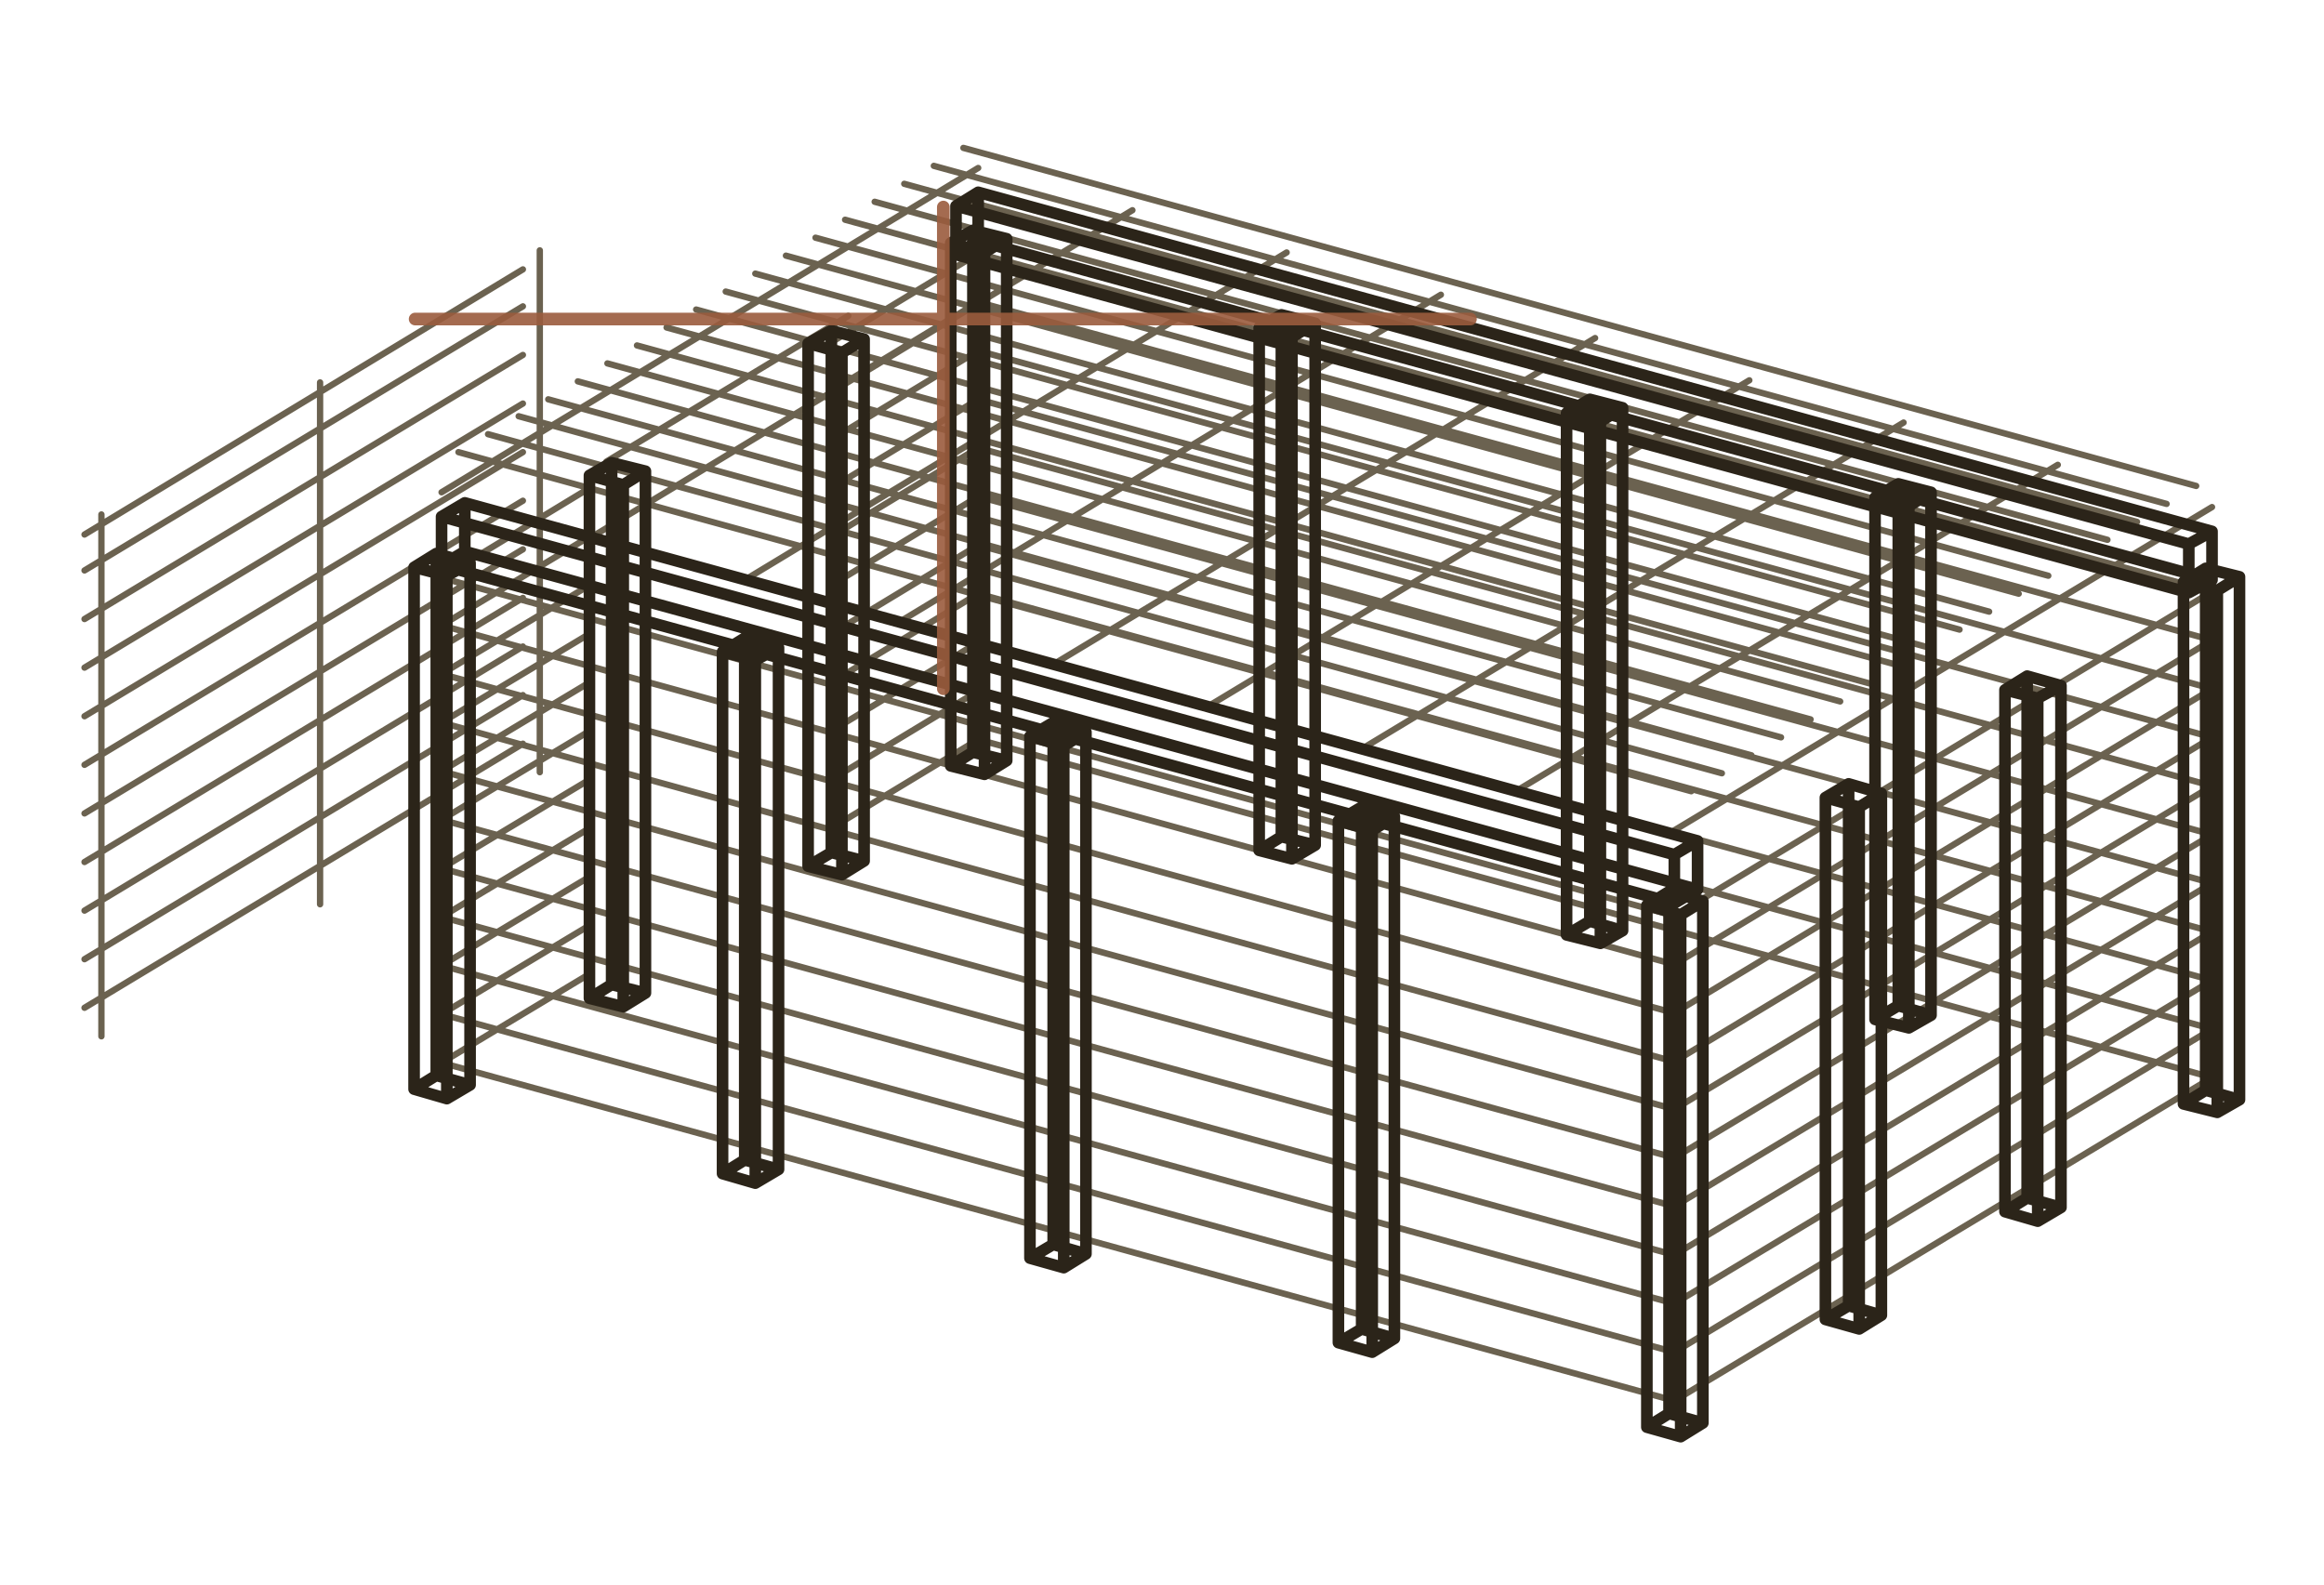
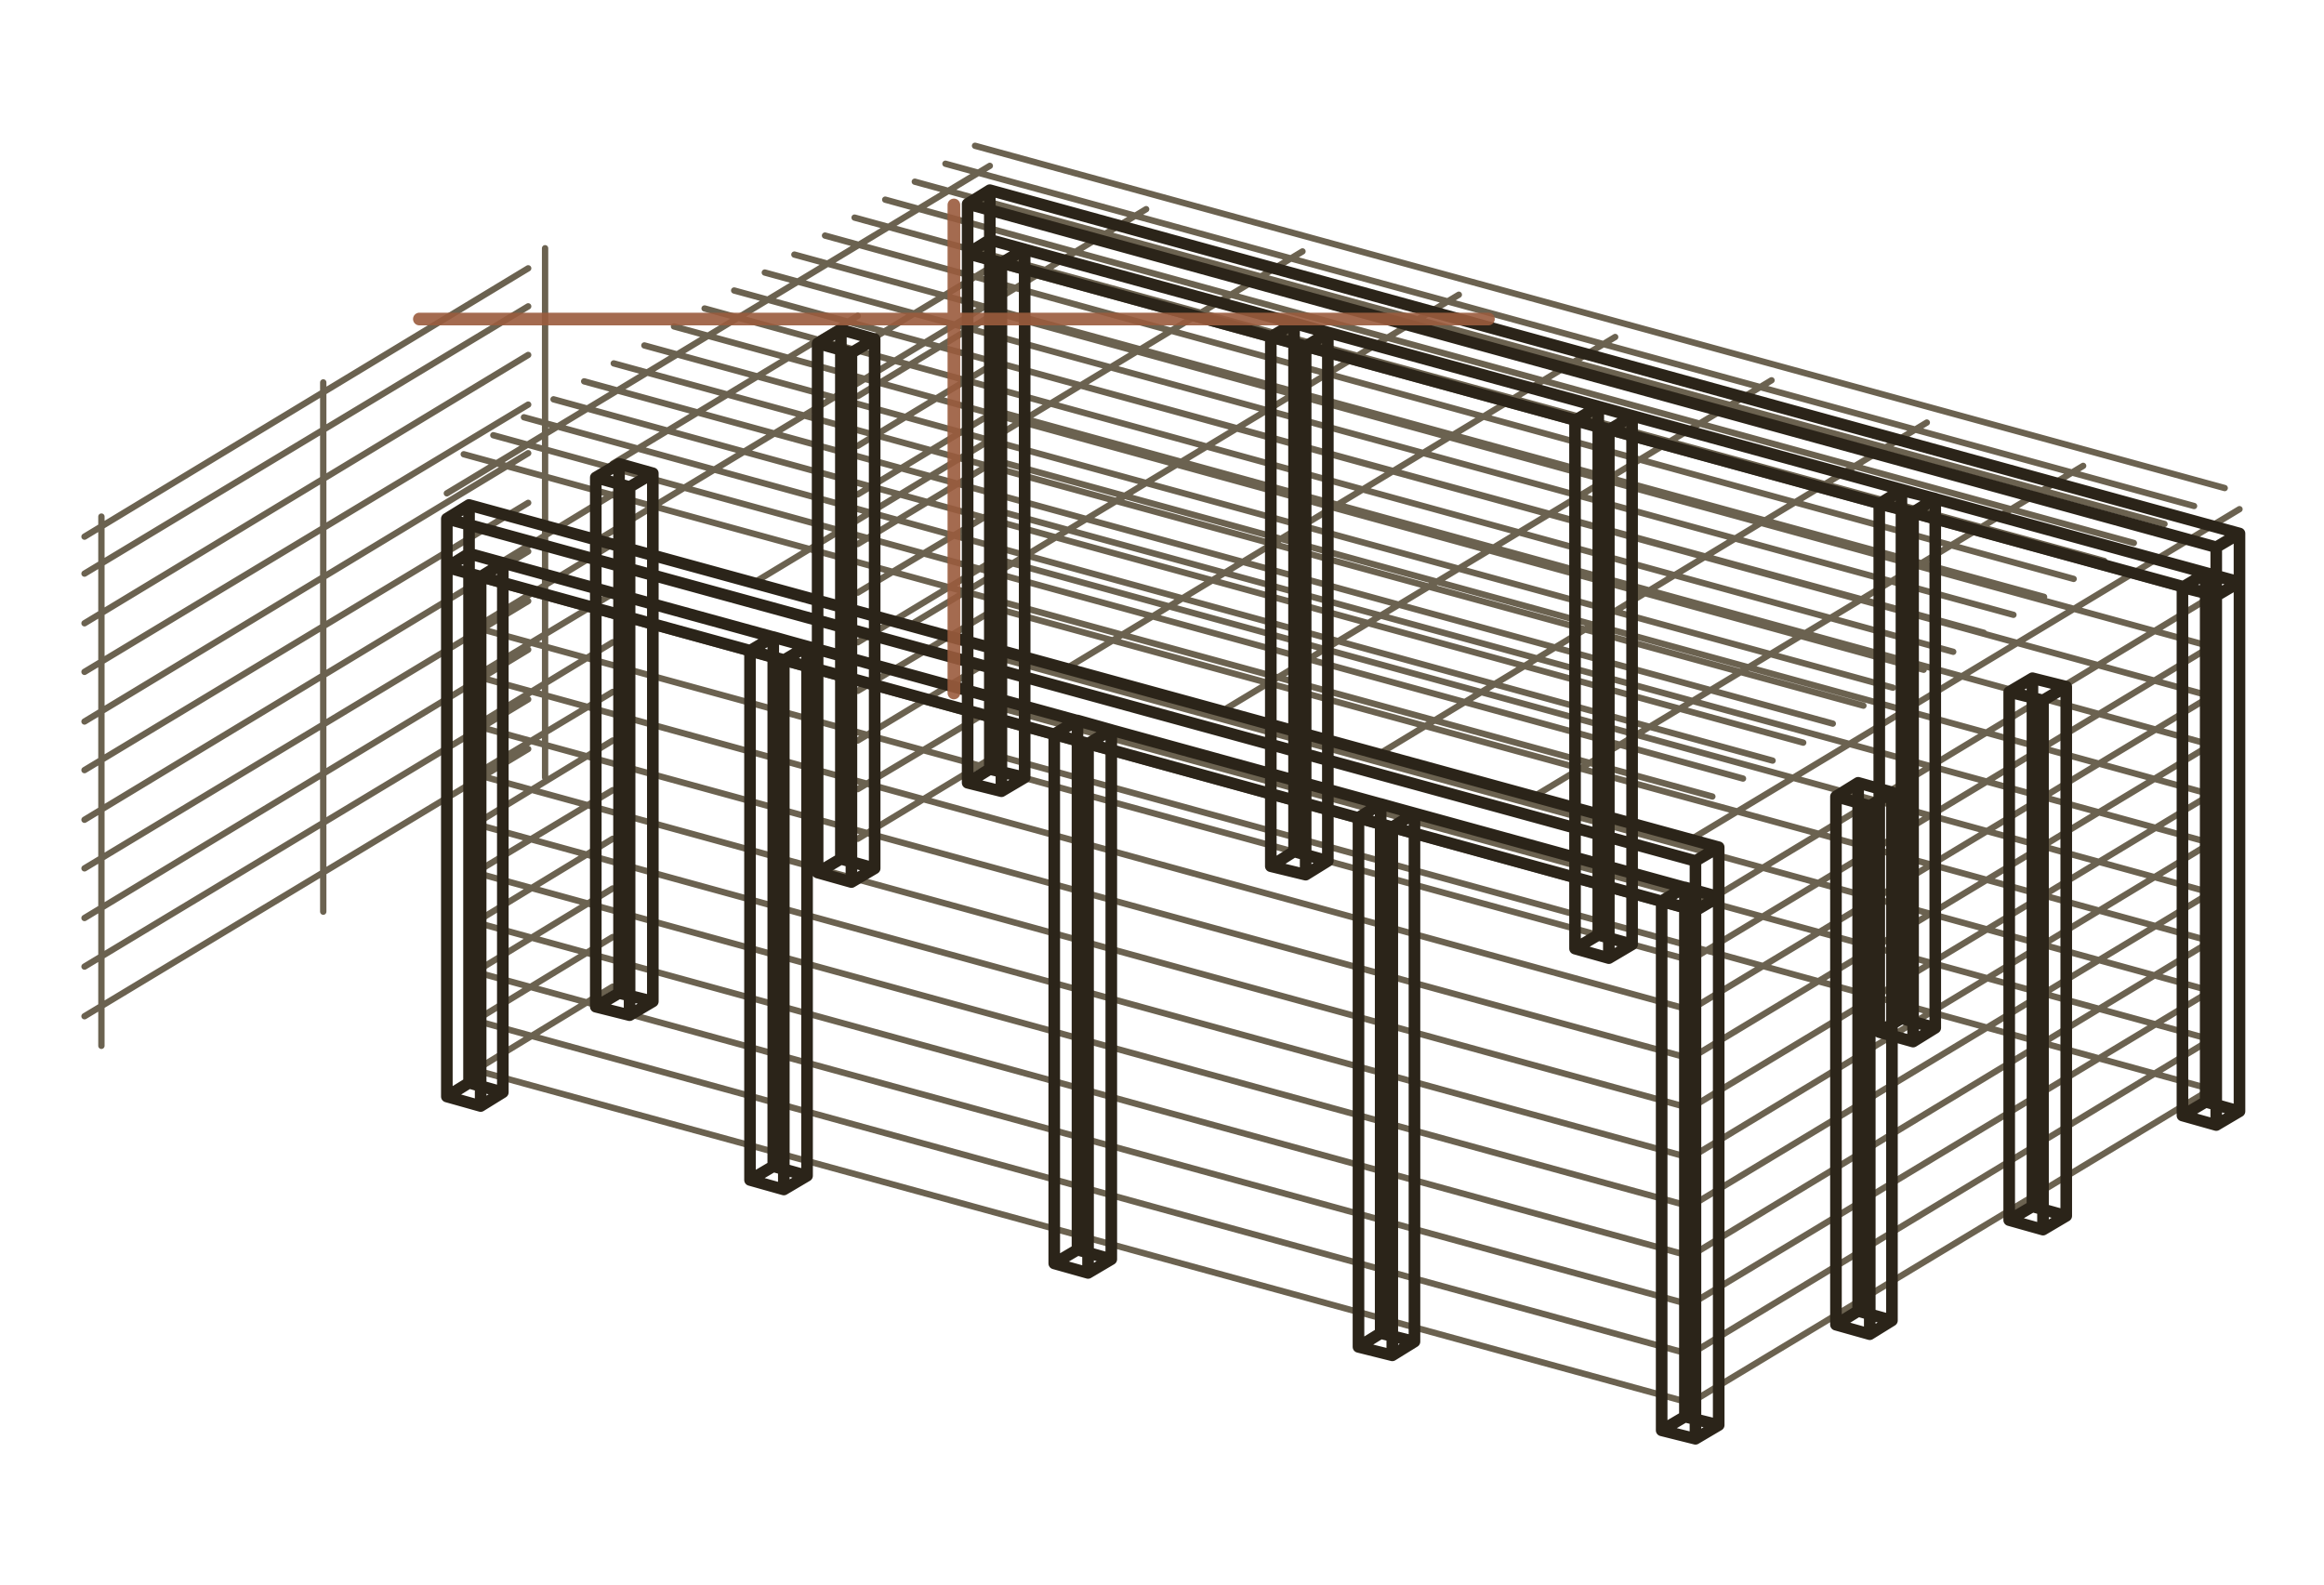
<svg xmlns="http://www.w3.org/2000/svg" viewBox="0 0 220 150" width="220" height="150" role="img">
  <g fill="none" stroke="#6b6250" stroke-width="0.6" stroke-linecap="round">
-     <path d="M92.6 70L209.4 102M92.6 65.4L209.4 97.4M92.6 60.8L209.4 92.8M92.6 56.2L209.4 88.2M92.6 51.6L209.4 83.6M92.6 47L209.4 79M92.6 42.4L209.4 74.4M92.6 37.8L209.4 69.8M92.6 33.2L209.4 65.2M92.6 28.6L209.4 60.6M92.6 24L209.4 56M209.4 102L158.5 132.6M209.4 97.4L158.5 128M209.4 92.8L158.5 123.4M209.4 88.2L158.5 118.8M209.4 83.6L158.5 114.2M209.4 79L158.5 109.6M209.4 74.4L158.5 105M209.4 69.8L158.5 100.5M209.4 65.2L158.5 95.9M209.4 60.6L158.5 91.3M209.4 56L158.5 86.7M158.5 132.6L41.8 100.6M158.5 128L41.8 96M158.5 123.4L41.8 91.4M158.5 118.8L41.8 86.8M158.5 114.2L41.8 82.2M158.5 109.6L41.8 77.6M158.5 105L41.8 73M158.5 100.5L41.8 68.4M158.5 95.9L41.8 63.8M158.5 91.3L41.8 59.2M158.5 86.7L41.8 54.7M41.8 100.6L55.8 92.2M78.7 78.4L92.6 70M41.8 96L55.8 87.6M78.7 73.8L92.6 65.4M41.8 91.4L55.8 83M78.7 69.2L92.6 60.8M41.8 86.8L55.8 78.4M78.7 64.6L92.6 56.2M41.8 82.2L55.8 73.8M78.7 60L92.6 51.6M41.8 77.6L55.8 69.2M78.7 55.4L92.6 47M41.8 73L55.8 64.6M78.7 50.8L92.6 42.4M41.8 68.4L55.8 60M78.7 46.2L92.6 37.8M41.8 63.8L55.8 55.4M78.7 41.6L92.6 33.2M41.8 59.2L55.8 50.8M78.7 37L92.6 28.6M41.8 54.7L55.8 46.2M78.7 32.4L92.6 24M41.8 46.6L92.6 15.9M56.4 50.6L107.2 19.9M71 54.6L121.8 23.9M85.6 58.6L136.4 27.9M100.2 62.6L151 32M114.8 66.6L165.6 36M129.4 70.6L180.2 40M144 74.6L194.8 44M158.5 78.6L209.4 48M91.2 14L207.9 46M88.4 15.7L205.1 47.7M85.6 17.4L202.3 49.4M82.8 19.1L199.5 51.1M80 20.8L196.7 52.8M77.2 22.5L193.9 54.5M74.4 24.2L191.1 56.2M71.5 25.9L188.3 57.9M68.7 27.6L185.5 59.6M65.9 29.3L182.6 61.3M63.1 31L179.8 63M60.3 32.7L177 64.7M57.5 34.4L174.2 66.4M54.7 36.1L171.4 68.1M51.9 37.8L168.6 69.8M49.1 39.4L165.8 71.5M46.2 41.1L163 73.2M43.4 42.8L160.1 74.9M57.4 43.7L80.3 29.9M51.1 73.1L51.1 23.7M30.3 85.6L30.3 36.2M9.6 98.1L9.6 48.7M8 95.4L49.5 70.4M8 90.8L49.5 65.8M8 86.2L49.5 61.2M8 81.6L49.5 56.6M8 77L49.5 52M8 72.4L49.5 47.4M8 67.8L49.5 42.8M8 63.2L49.5 38.2M8 58.6L49.5 33.6M8 54L49.5 29M8 50.6L49.5 25.5" />
+     <path d="M94.3 71.5L209.3 103.1M94.3 66.9L209.3 98.4M94.3 62.2L209.3 93.8M94.3 57.6L209.3 89.1M94.3 52.9L209.3 84.5M94.3 48.3L209.3 79.8M94.3 43.6L209.3 75.2M94.3 38.9L209.3 70.5M94.3 34.3L209.3 65.9M94.3 29.6L209.3 61.2M94.3 25L209.3 56.5M209.3 103.1L160 132.8M209.3 98.4L160 128.2M209.3 93.8L160 123.5M209.3 89.1L160 118.9M209.3 84.5L160 114.2M209.3 79.8L160 109.6M209.3 75.2L160 104.9M209.3 70.5L160 100.2M209.3 65.9L160 95.6M209.3 61.2L160 90.9M209.3 56.5L160 86.3M160 132.8L45 101.3M160 128.2L45 96.6M160 123.5L45 92M160 118.9L45 87.3M160 114.2L45 82.6M160 109.6L45 78M160 104.9L45 73.3M160 100.2L45 68.7M160 95.6L45 64M160 90.9L45 59.4M160 86.3L45 54.7M45 101.3L58 93.4M81.2 79.4L94.3 71.5M45 96.6L58 88.7M81.2 74.7L94.3 66.9M45 92L58 84.1M81.2 70.1L94.3 62.2M45 87.3L58 79.4M81.2 65.4L94.3 57.6M45 82.6L58 74.8M81.2 60.8L94.3 52.9M45 78L58 70.1M81.2 56.1L94.3 48.3M45 73.3L58 65.5M81.2 51.5L94.3 43.6M45 68.7L58 60.8M81.2 46.8L94.3 38.9M45 64L58 56.2M81.2 42.2L94.3 34.3M45 59.4L58 51.5M81.2 37.5L94.3 29.6M45 54.7L58 46.8M81.2 32.9L94.3 25M42.3 46.7L93.7 15.7M57.1 50.8L108.5 19.8M71.8 54.9L123.3 23.8M86.6 58.9L138.1 27.9M101.4 63L152.9 31.9M116.2 67L167.7 36M131 71.1L182.4 40M145.7 75.1L197.2 44.1M160.5 79.2L212 48.2M92.3 13.8L210.6 46.2M89.5 15.5L207.7 47.9M86.6 17.2L204.9 49.6M83.8 18.9L202 51.4M80.9 20.6L199.2 53.1M78.1 22.3L196.3 54.8M75.2 24.1L193.5 56.5M72.4 25.8L190.6 58.2M69.5 27.5L187.8 59.9M66.7 29.2L184.9 61.7M63.8 30.9L182.1 63.4M61 32.7L179.2 65.1M58.1 34.4L176.4 66.8M55.3 36.1L173.5 68.5M52.4 37.8L170.7 70.3M49.6 39.5L167.8 72M46.7 41.2L165 73.7M43.9 43L162.1 75.4M58 43.9L81.2 29.9M51.6 73.6L51.6 23.5M30.6 86.3L30.6 36.2M9.6 99L9.6 48.9M8 96.2L50 70.9M8 91.5L50 66.2M8 86.9L50 61.5M8 82.2L50 56.9M8 77.6L50 52.2M8 72.9L50 47.6M8 68.3L50 42.9M8 63.6L50 38.3M8 59L50 33.6M8 54.3L50 29M8 50.8L50 25.4" />
  </g>
  <g fill="none" stroke="#2b2419" stroke-width="1.1" stroke-linecap="round">
-     <path d="M95.3 72L93.2 73.3M92.1 71.2L90 72.5M95.3 22.6L93.2 23.9M92.1 21.8L90 23M95.3 72L92.1 71.2M93.2 73.3L90 72.5M95.3 22.6L92.1 21.8M93.2 23.9L90 23M95.3 72L95.3 22.6M93.2 73.3L93.2 23.9M92.1 71.2L92.1 21.8M90 72.5L90 23M124.5 80L122.3 81.3M121.3 79.2L119.2 80.5M124.5 30.6L122.3 31.9M121.3 29.8L119.2 31M124.5 80L121.3 79.2M122.3 81.3L119.2 80.5M124.5 30.6L121.3 29.8M122.3 31.9L119.2 31M124.5 80L124.5 30.6M122.3 81.3L122.3 31.9M121.3 79.2L121.3 29.8M119.2 80.5L119.2 31M153.6 88.1L151.5 89.3M150.5 87.2L148.3 88.5M153.6 38.6L151.5 39.9M150.5 37.8L148.3 39.1M153.6 88.1L150.5 87.2M151.5 89.3L148.3 88.5M153.6 38.6L150.5 37.8M151.5 39.9L148.3 39.1M153.6 88.1L153.6 38.6M151.5 89.3L151.5 39.9M150.5 87.2L150.5 37.8M148.3 88.5L148.3 39.1M182.8 96.1L180.7 97.3M179.7 95.2L177.5 96.5M182.8 46.6L180.7 47.9M179.7 45.8L177.5 47.1M182.8 96.1L179.7 95.2M180.7 97.3L177.5 96.5M182.8 46.6L179.7 45.8M180.7 47.9L177.5 47.1M182.8 96.1L182.8 46.6M180.7 97.3L180.7 47.9M179.7 95.2L179.7 45.8M177.5 96.5L177.5 47.1M212 104.1L209.9 105.3M208.8 103.2L206.7 104.5M212 54.6L209.9 55.9M208.8 53.8L206.7 55.1M212 104.1L208.8 103.2M209.9 105.3L206.7 104.5M212 54.6L208.8 53.8M209.9 55.9L206.7 55.1M212 104.1L212 54.6M209.9 105.3L209.9 55.9M208.8 103.2L208.8 53.8M206.7 104.5L206.7 55.1M195.1 114.3L192.9 115.6M191.9 113.4L189.8 114.7M195.1 64.9L192.9 66.1M191.9 64L189.8 65.3M195.1 114.3L191.9 113.4M192.9 115.6L189.8 114.7M195.1 64.9L191.9 64M192.9 66.1L189.8 65.3M195.1 114.3L195.1 64.9M192.9 115.6L192.9 66.1M191.9 113.4L191.9 64M189.8 114.7L189.8 65.3M178.1 124.5L176 125.8M175 123.6L172.8 124.9M178.1 75.1L176 76.4M175 74.2L172.8 75.5M178.1 124.5L175 123.6M176 125.8L172.8 124.9M178.1 75.1L175 74.2M176 76.4L172.8 75.5M178.1 124.5L178.1 75.1M176 125.8L176 76.4M175 123.6L175 74.2M172.8 124.9L172.8 75.5M161.2 134.7L159.1 136M158 133.8L155.9 135.1M161.2 85.3L159.1 86.6M158 84.4L155.9 85.7M161.2 134.7L158 133.8M159.1 136L155.9 135.1M161.2 85.3L158 84.4M159.1 86.6L155.9 85.7M161.2 134.7L161.2 85.3M159.1 136L159.1 86.6M158 133.8L158 84.4M155.9 135.1L155.9 85.7M132 126.7L129.9 128M128.9 125.8L126.7 127.1M132 77.3L129.9 78.6M128.9 76.4L126.7 77.7M132 126.7L128.9 125.8M129.9 128L126.7 127.1M132 77.3L128.9 76.4M129.9 78.6L126.7 77.7M132 126.7L132 77.3M129.9 128L129.9 78.6M128.9 125.8L128.9 76.4M126.7 127.1L126.7 77.7M102.8 118.7L100.7 120M99.7 117.8L97.5 119.1M102.8 69.3L100.7 70.6M99.7 68.4L97.5 69.7M102.8 118.7L99.7 117.8M100.7 120L97.5 119.1M102.8 69.3L99.7 68.4M100.7 70.6L97.5 69.7M102.8 118.7L102.8 69.3M100.7 120L100.7 70.6M99.7 117.8L99.7 68.4M97.5 119.1L97.5 69.7M73.7 110.7L71.5 112M70.5 109.8L68.4 111.1M73.7 61.3L71.5 62.5M70.5 60.4L68.4 61.7M73.7 110.7L70.5 109.8M71.5 112L68.4 111.1M73.7 61.3L70.5 60.4M71.5 62.5L68.4 61.7M73.7 110.7L73.7 61.3M71.5 112L71.5 62.5M70.5 109.8L70.5 60.4M68.4 111.1L68.4 61.7M44.5 102.7L42.3 104M41.3 101.8L39.2 103.1M44.5 53.3L42.3 54.5M41.3 52.4L39.2 53.7M44.5 102.7L41.3 101.8M42.3 104L39.2 103.1M44.5 53.3L41.3 52.4M42.3 54.5L39.2 53.7M44.5 102.7L44.5 53.3M42.3 104L42.3 54.5M41.3 101.8L41.3 52.4M39.2 103.1L39.2 53.7M92.6 22.8L90.5 24.1M92.6 18.2L90.5 19.5M209.4 54.9L207.2 56.1M209.4 50.3L207.2 51.5M92.6 22.8L92.6 18.2M90.5 24.1L90.5 19.5M209.4 54.9L209.4 50.3M207.2 56.1L207.2 51.5M92.6 22.8L209.4 54.9M90.5 24.1L207.2 56.1M92.6 18.2L209.4 50.3M90.5 19.5L207.2 51.5M44 52.2L41.8 53.5M44 47.6L41.8 48.9M160.7 84.2L158.5 85.5M160.7 79.6L158.5 80.9M44 52.2L44 47.6M41.8 53.5L41.8 48.9M160.7 84.2L160.7 79.6M158.5 85.5L158.5 80.9M44 52.2L160.7 84.2M41.8 53.5L158.5 85.5M44 47.6L160.7 79.6M41.8 48.9L158.5 80.9M81.8 81.5L79.7 82.8M78.7 80.7L76.5 82M81.8 32.1L79.7 33.4M78.7 31.3L76.5 32.5M81.8 81.5L78.7 80.7M79.7 82.8L76.5 82M81.8 32.1L78.7 31.3M79.7 33.4L76.5 32.5M81.8 81.5L81.8 32.1M79.7 82.8L79.7 33.4M78.7 80.7L78.7 31.3M76.5 82L76.5 32.5M61.1 94L59 95.3M57.9 93.2L55.8 94.5M61.1 44.6L59 45.9M57.9 43.8L55.8 45M61.1 94L57.9 93.2M59 95.3L55.8 94.5M61.1 44.6L57.9 43.8M59 45.9L55.8 45M61.1 94L61.1 44.6M59 95.3L59 45.9M57.9 93.2L57.9 43.8M55.8 94.5L55.8 45" />
+     <path d="M97 73.6L94.8 74.9M93.7 72.8L91.6 74.1M97 23.6L94.8 24.9M93.7 22.7L91.6 24M97 73.6L93.7 72.8M94.8 74.9L91.6 74.1M97 23.6L93.7 22.7M94.8 24.9L91.6 24M97 73.6L97 23.6M94.8 74.9L94.8 24.9M93.7 72.8L93.7 22.7M91.6 74.1L91.6 24M125.7 81.5L123.6 82.8M122.5 80.6L120.3 82M125.7 31.5L123.6 32.8M122.5 30.6L120.3 31.9M125.7 81.5L122.5 80.6M123.6 82.8L120.3 82M125.7 31.5L122.5 30.6M123.6 32.8L120.3 31.9M125.7 81.5L125.7 31.5M123.6 82.8L123.6 32.8M122.5 80.6L122.5 30.6M120.3 82L120.3 31.9M154.5 89.4L152.3 90.7M151.3 88.5L149.1 89.8M154.5 39.4L152.3 40.7M151.3 38.5L149.1 39.8M154.5 89.4L151.3 88.5M152.3 90.7L149.1 89.8M154.5 39.4L151.3 38.5M152.3 40.7L149.1 39.8M154.5 89.4L154.5 39.4M152.3 90.7L152.3 40.7M151.3 88.5L151.3 38.5M149.1 89.8L149.1 39.8M183.2 97.3L181.1 98.6M180 96.4L177.9 97.7M183.2 47.2L181.1 48.5M180 46.4L177.9 47.7M183.2 97.3L180 96.4M181.1 98.6L177.9 97.7M183.2 47.2L180 46.4M181.1 48.5L177.9 47.7M183.2 97.3L183.2 47.2M181.1 98.6L181.1 48.5M180 96.4L180 46.4M177.9 97.7L177.9 47.7M212 105.2L209.8 106.5M208.8 104.3L206.6 105.6M212 55.1L209.8 56.4M208.8 54.3L206.6 55.6M212 105.2L208.8 104.3M209.8 106.5L206.6 105.6M212 55.1L208.8 54.3M209.8 56.4L206.6 55.6M212 105.2L212 55.1M209.8 106.5L209.8 56.4M208.8 104.3L208.8 54.3M206.6 105.6L206.6 55.6M195.6 115.1L193.4 116.4M192.4 114.2L190.2 115.5M195.6 65L193.4 66.3M192.4 64.2L190.2 65.5M195.6 115.1L192.4 114.2M193.4 116.4L190.2 115.5M195.6 65L192.4 64.2M193.4 66.3L190.2 65.5M195.6 115.1L195.6 65M193.4 116.4L193.4 66.3M192.4 114.2L192.4 64.2M190.2 115.5L190.2 65.5M179.1 125L177 126.3M175.9 124.1L173.8 125.4M179.1 75L177 76.3M175.9 74.1L173.8 75.4M179.1 125L175.9 124.1M177 126.3L173.8 125.4M179.1 75L175.9 74.1M177 76.3L173.8 75.4M179.1 125L179.1 75M177 126.3L177 76.3M175.9 124.1L175.9 74.1M173.8 125.4L173.8 75.4M162.7 134.9L160.5 136.2M159.5 134.1L157.3 135.4M162.7 84.9L160.5 86.2M159.5 84L157.3 85.3M162.7 134.9L159.5 134.1M160.5 136.2L157.3 135.4M162.7 84.9L159.5 84M160.5 86.2L157.3 85.3M162.7 134.9L162.7 84.9M160.5 136.2L160.5 86.2M159.5 134.1L159.5 84M157.3 135.4L157.3 85.3M133.9 127L131.8 128.3M130.7 126.2L128.6 127.5M133.9 77L131.8 78.3M130.7 76.1L128.6 77.4M133.9 127L130.7 126.2M131.8 128.3L128.6 127.5M133.9 77L130.7 76.1M131.8 78.3L128.6 77.4M133.9 127L133.9 77M131.8 128.3L131.8 78.3M130.7 126.2L130.7 76.1M128.6 127.5L128.6 77.4M105.2 119.2L103 120.5M102 118.3L99.8 119.6M105.2 69.1L103 70.4M102 68.2L99.8 69.5M105.2 119.2L102 118.3M103 120.5L99.8 119.6M105.2 69.1L102 68.2M103 70.4L99.8 69.5M105.2 119.2L105.2 69.1M103 120.5L103 70.4M102 118.3L102 68.2M99.8 119.6L99.8 69.5M76.4 111.3L74.2 112.6M73.2 110.4L71 111.7M76.4 61.2L74.2 62.5M73.2 60.3L71 61.6M76.4 111.3L73.2 110.4M74.2 112.6L71 111.7M76.4 61.2L73.2 60.3M74.2 62.5L71 61.6M76.4 111.3L76.4 61.2M74.2 112.6L74.2 62.5M73.2 110.4L73.2 60.3M71 111.7L71 61.6M47.6 103.4L45.5 104.7M44.4 102.5L42.3 103.8M47.6 53.3L45.5 54.6M44.4 52.4L42.3 53.7M47.6 103.4L44.4 102.5M45.5 104.7L42.3 103.8M47.6 53.3L44.4 52.4M45.5 54.6L42.3 53.7M47.6 103.4L47.6 53.3M45.5 104.7L45.5 54.6M44.4 102.5L44.4 52.4M42.3 103.8L42.3 53.7M93.7 22.7L91.6 24M93.7 18L91.6 19.3M212 55.1L209.8 56.4M212 50.5L209.8 51.8M93.7 22.7L93.7 18M91.6 24L91.6 19.3M212 55.1L212 50.5M209.8 56.4L209.8 51.8M93.7 22.7L212 55.1M91.6 24L209.8 56.4M93.7 18L212 50.5M91.6 19.3L209.8 51.8M44.4 52.4L42.3 53.7M44.4 47.8L42.3 49.1M162.7 84.9L160.5 86.2M162.7 80.2L160.5 81.5M44.4 52.4L44.4 47.8M42.3 53.7L42.3 49.1M162.7 84.9L162.7 80.2M160.5 86.2L160.5 81.5M44.4 52.4L162.7 84.9M42.3 53.7L160.5 86.2M44.4 47.8L162.7 80.2M42.3 49.1L160.5 81.5M82.8 82.2L80.6 83.5M79.6 81.3L77.4 82.6M82.8 32.1L80.6 33.4M79.6 31.2L77.4 32.5M82.8 82.2L79.6 81.3M80.6 83.5L77.4 82.6M82.8 32.1L79.6 31.2M80.6 33.4L77.4 32.5M82.8 82.2L82.8 32.1M80.6 83.5L80.6 33.4M79.6 81.3L79.6 31.2M77.4 82.6L77.4 32.5M61.8 94.8L59.6 96.1M58.6 94L56.4 95.3M61.8 44.8L59.6 46.1M58.6 43.9L56.4 45.2M61.8 94.8L58.6 94M59.6 96.1L56.4 95.3M61.8 44.8L58.6 43.9M59.6 46.1L56.4 45.2M61.8 94.8L61.8 44.8M59.6 96.1L59.6 46.1M58.6 94L58.6 43.9M56.4 95.3L56.4 45.2" />
  </g>
  <g fill="none" stroke="#9a5b3d" stroke-width="1.2" stroke-linecap="round" opacity="0.9">
-     <path d="M89.3 65.2L89.3 19.6M39.3 30.2L139.2 30.2" />
+     <path d="M90.3 65.6L90.3 19.4M39.7 30.2L140.9 30.2" />
  </g>
</svg>
